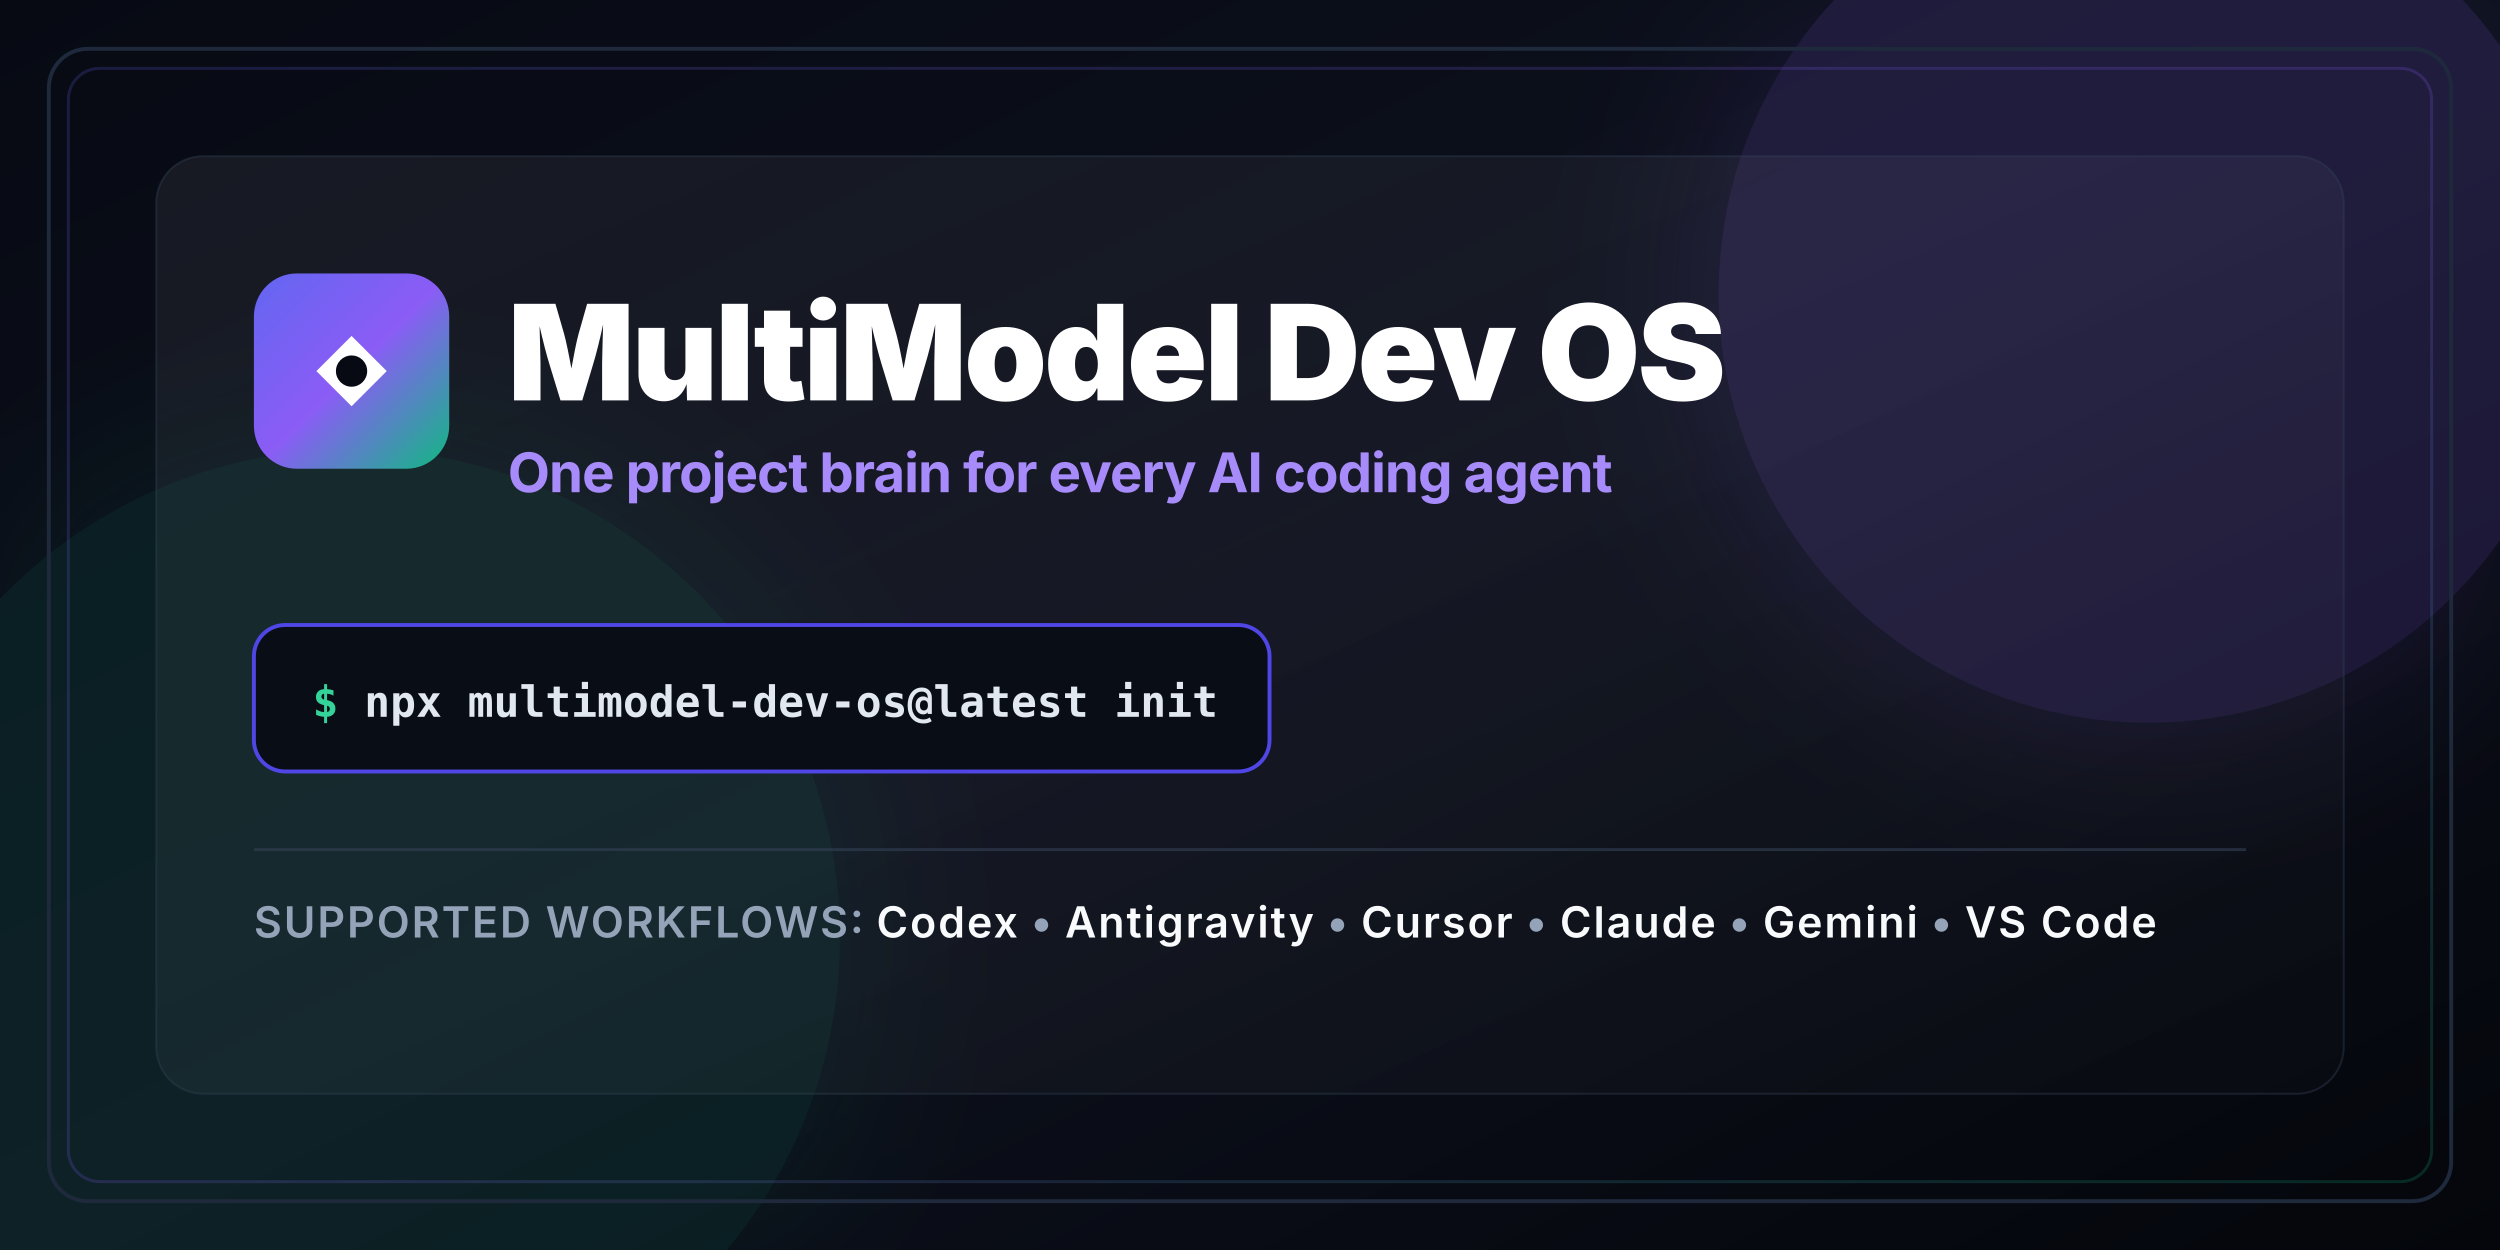
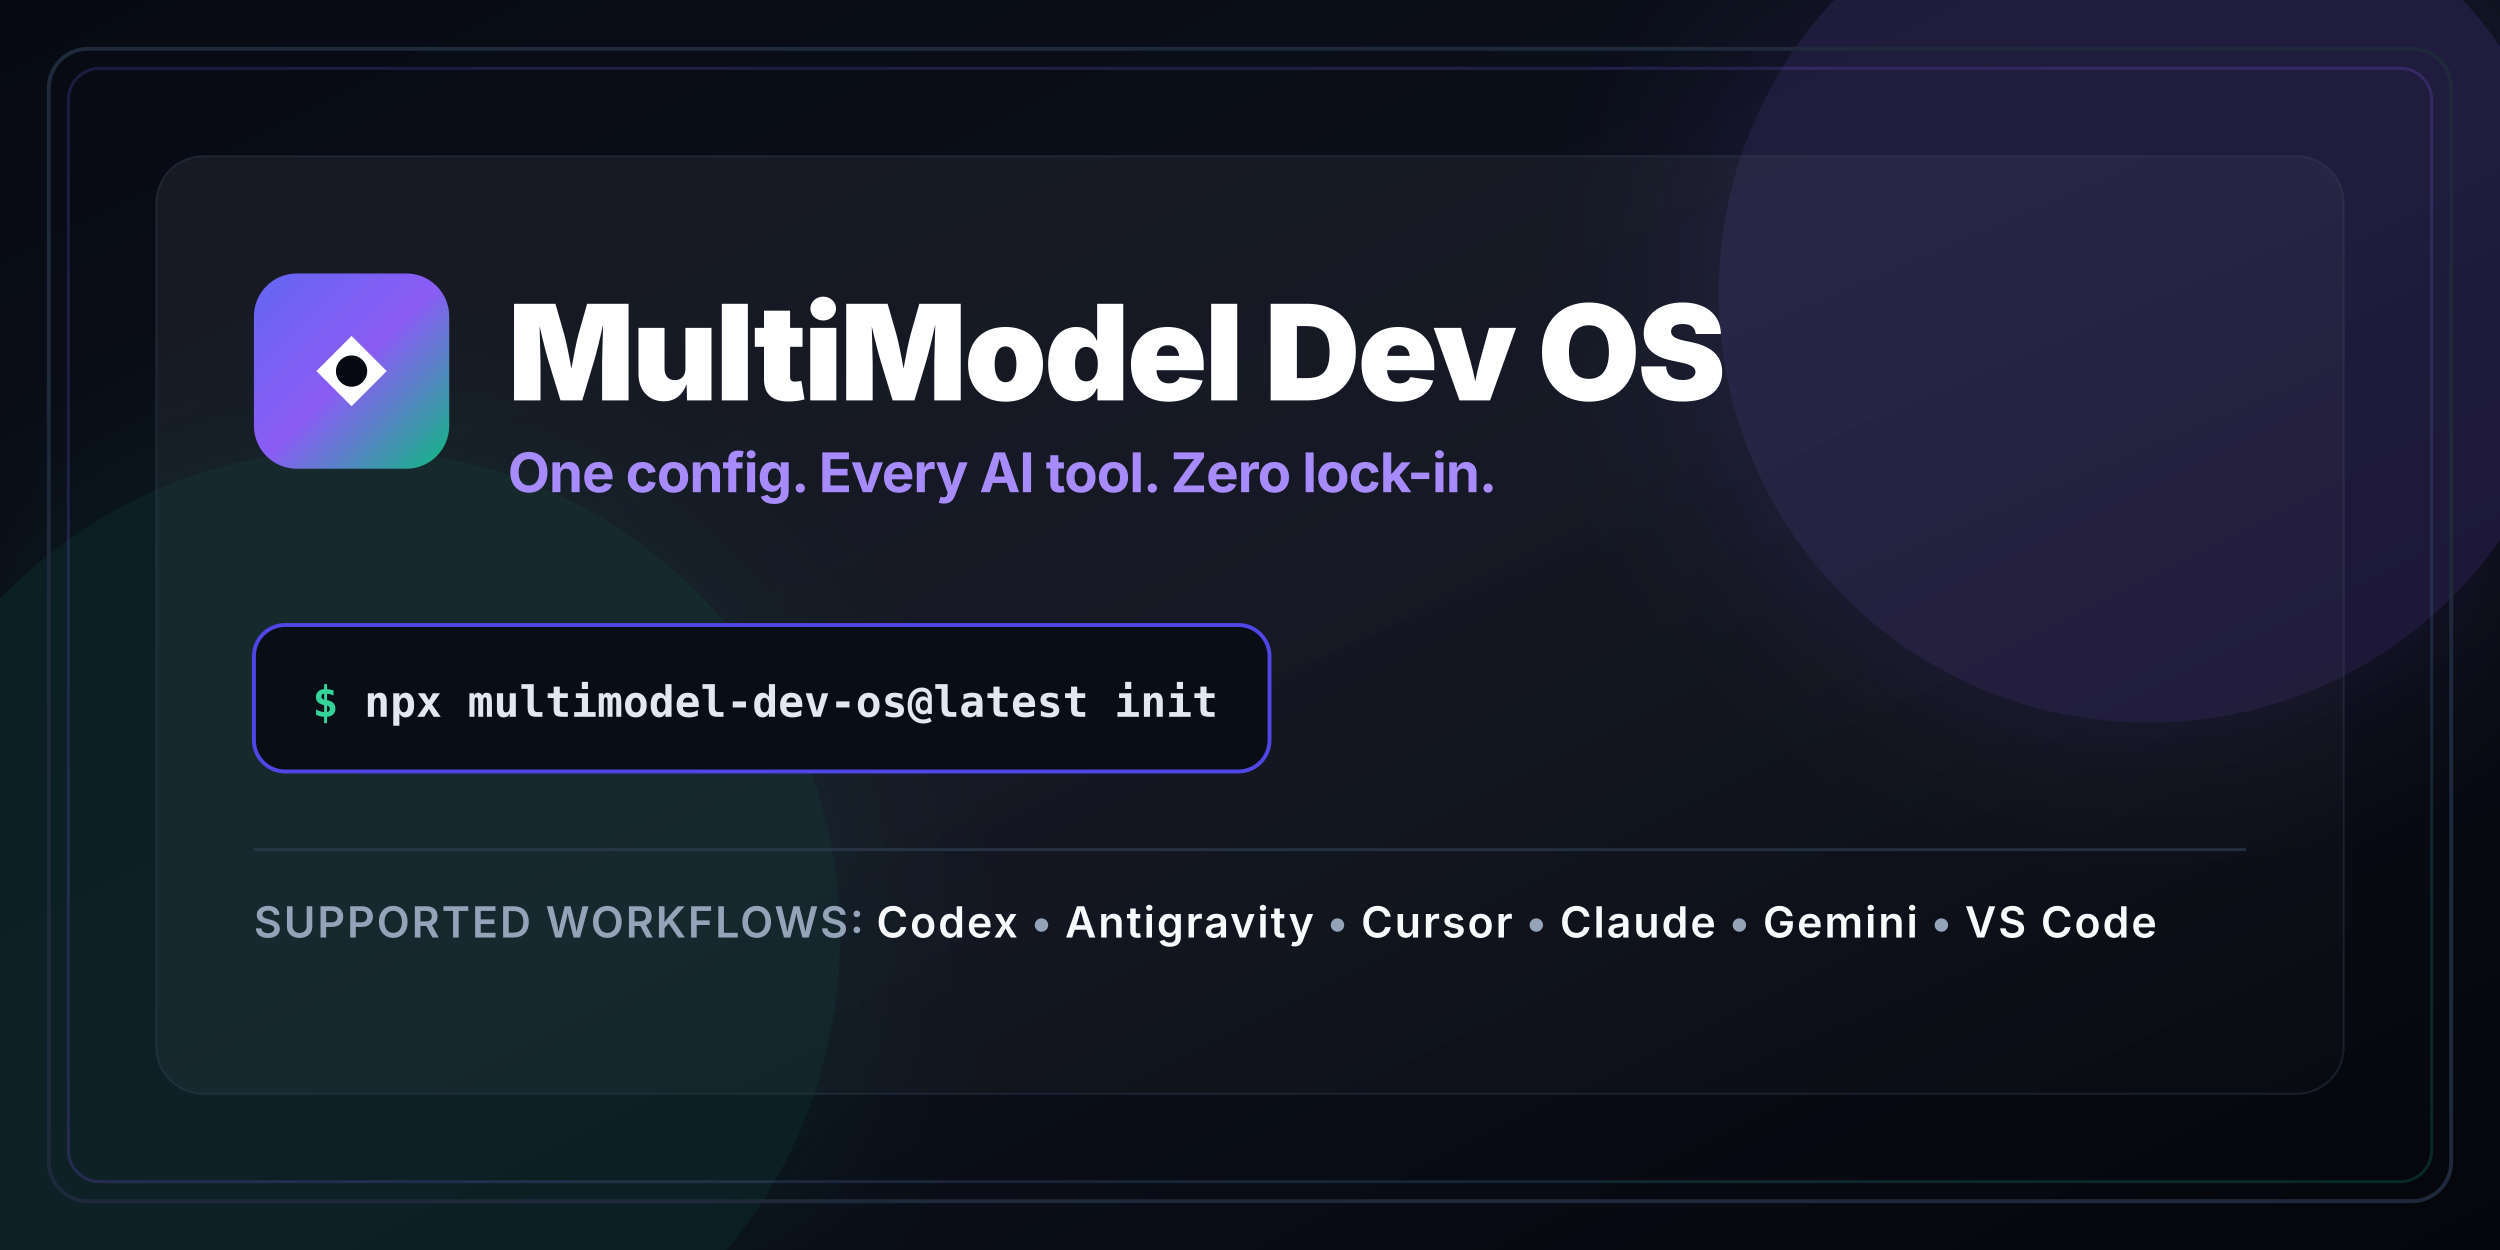
<svg xmlns="http://www.w3.org/2000/svg" viewBox="0 0 1280 640" width="100%" height="100%" style="font-family: 'Outfit', 'Inter', -apple-system, BlinkMacSystemFont, 'Segoe UI', sans-serif;">
  <defs>
    <linearGradient id="bgGrad" x1="0%" y1="0%" x2="100%" y2="100%">
      <stop offset="0%" stop-color="#070a13" />
      <stop offset="50%" stop-color="#0d111d" />
      <stop offset="100%" stop-color="#04060b" />
    </linearGradient>
    <linearGradient id="brandGrad" x1="0%" y1="0%" x2="100%" y2="100%">
      <stop offset="0%" stop-color="#6366f1" />
      <stop offset="50%" stop-color="#8b5cf6" />
      <stop offset="100%" stop-color="#10b981" />
    </linearGradient>
    <linearGradient id="cardGrad" x1="0%" y1="0%" x2="100%" y2="100%">
      <stop offset="0%" stop-color="#ffffff" stop-opacity="0.06" />
      <stop offset="100%" stop-color="#ffffff" stop-opacity="0.01" />
    </linearGradient>
    <filter id="glow" x="-20%" y="-20%" width="140%" height="140%">
      <feGaussianBlur stdDeviation="45" result="blur" />
      <feComposite in="SourceGraphic" in2="blur" operator="over" />
    </filter>
  </defs>
  <rect width="1280" height="640" fill="url(#bgGrad)" />
  <circle cx="1100" cy="150" r="220" fill="#8b5cf6" opacity="0.15" filter="url(#glow)" />
  <circle cx="180" cy="480" r="250" fill="#10b981" opacity="0.1" filter="url(#glow)" />
  <rect x="25" y="25" width="1230" height="590" rx="20" fill="none" stroke="#1e293b" stroke-width="2" />
  <rect x="35" y="35" width="1210" height="570" rx="16" fill="none" stroke="url(#brandGrad)" stroke-width="1.5" opacity="0.2" />
  <rect x="80" y="80" width="1120" height="480" rx="24" fill="url(#cardGrad)" stroke="#334155" stroke-width="1" stroke-opacity="0.4" style="backdrop-filter: blur(12px);" />
  <g transform="translate(130, 140)">
    <rect width="100" height="100" rx="22" fill="url(#brandGrad)" />
    <path d="M 32,50 L 50,32 L 68,50 L 50,68 Z" fill="#ffffff" />
    <circle cx="50" cy="50" r="8" fill="#070a13" />
  </g>
  <text x="260" y="205" font-size="68" font-weight="900" fill="#ffffff" letter-spacing="-1.5">MultiModel Dev OS</text>
-   <text x="260" y="252" font-size="28" font-weight="700" fill="#a78bfa" letter-spacing="-0.5">One project brain for every AI coding agent</text>
+   <text x="260" y="252" font-size="28" font-weight="700" fill="#a78bfa" letter-spacing="-0.5">One config. Every AI tool. Zero lock-in.</text>
  <g transform="translate(130, 320)">
    <rect width="520" height="75" rx="16" fill="#090d16" stroke="#4f46e5" stroke-width="2" />
    <text x="30" y="47" font-family="'Fira Code', 'JetBrains Mono', monospace" font-size="22" font-weight="bold" fill="#34d399">$ <tspan fill="#e2e8f0">npx multimodel-dev-os@latest init</tspan>
    </text>
  </g>
  <g transform="translate(130, 435)">
    <line x1="0" y1="0" x2="1020" y2="0" stroke="#334155" stroke-width="1.5" stroke-opacity="0.6" />
    <text x="0" y="45" font-size="22" font-weight="600" fill="#94a3b8" letter-spacing="1">
      SUPPORTED WORKFLOWS: <tspan fill="#f8fafc">Codex</tspan> • <tspan fill="#f8fafc">Antigravity</tspan> • <tspan fill="#f8fafc">Cursor</tspan> • <tspan fill="#f8fafc">Claude</tspan> • <tspan fill="#f8fafc">Gemini</tspan> • <tspan fill="#f8fafc">VS Code</tspan>
    </text>
  </g>
</svg>
